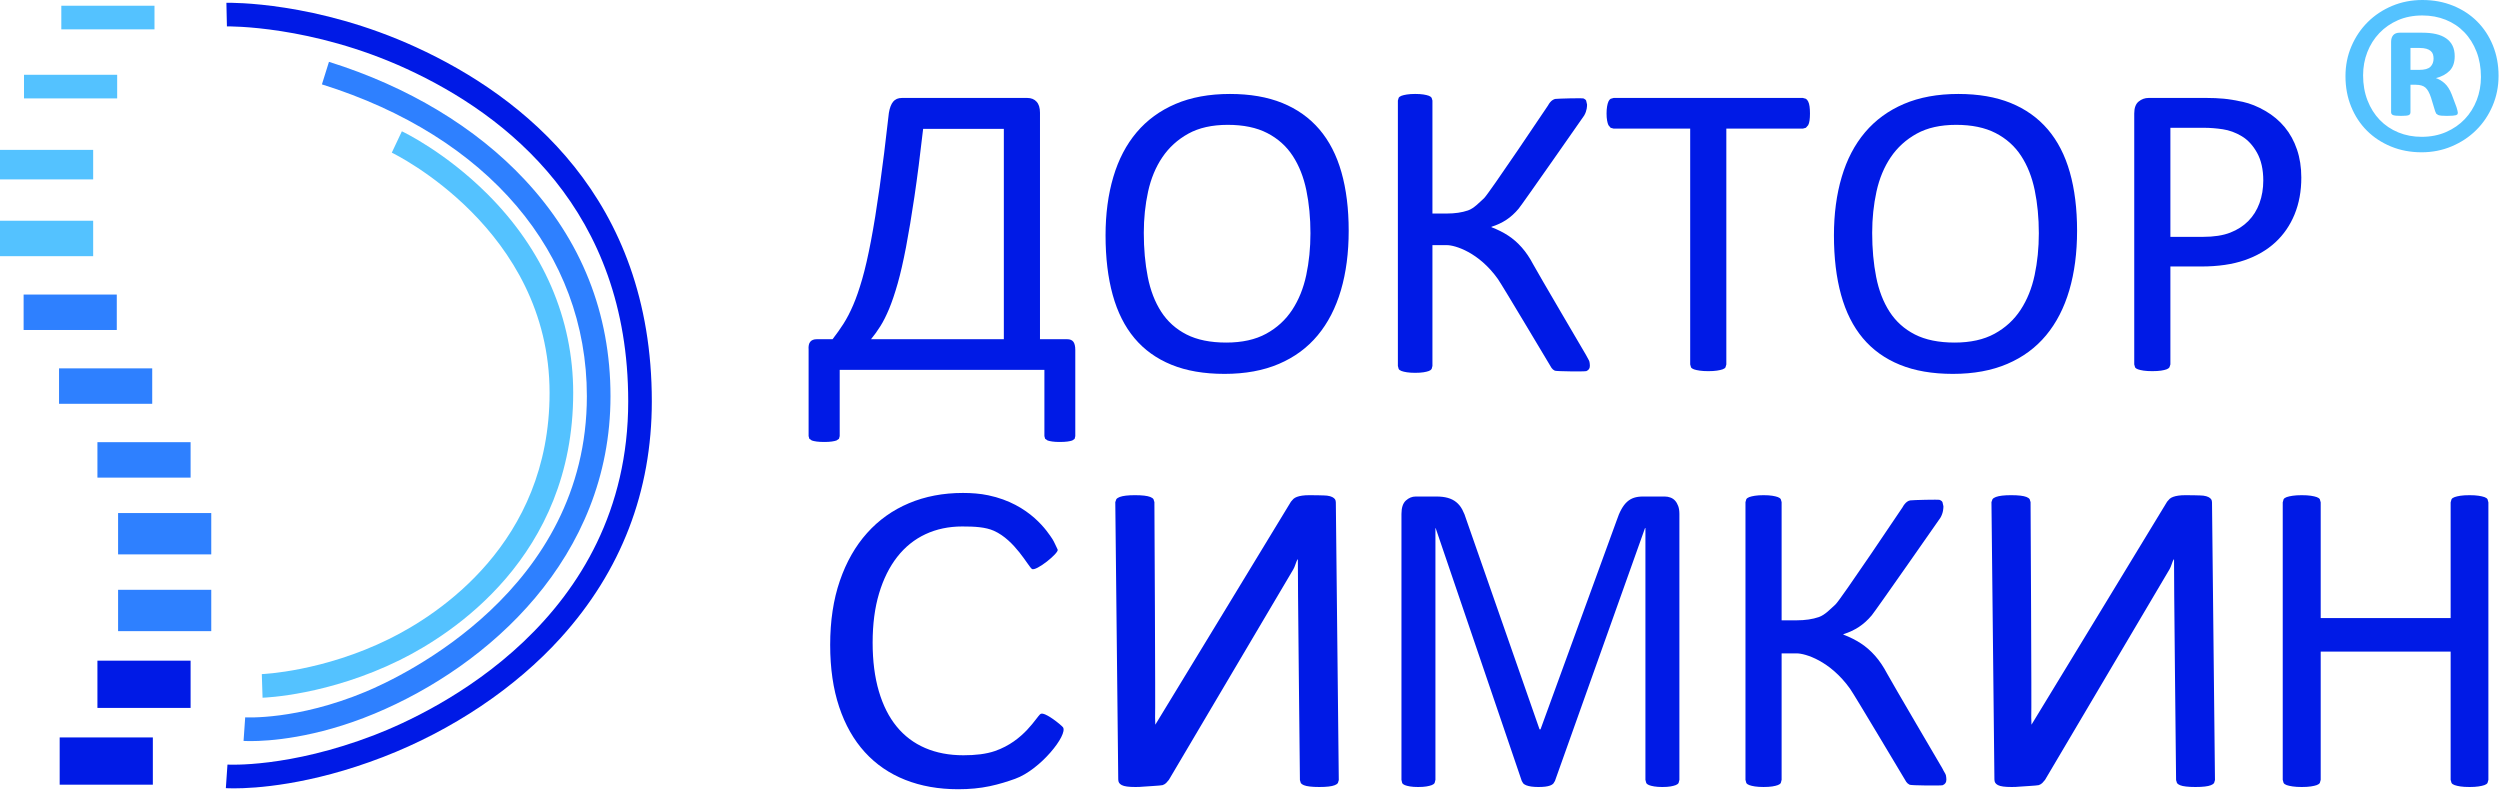
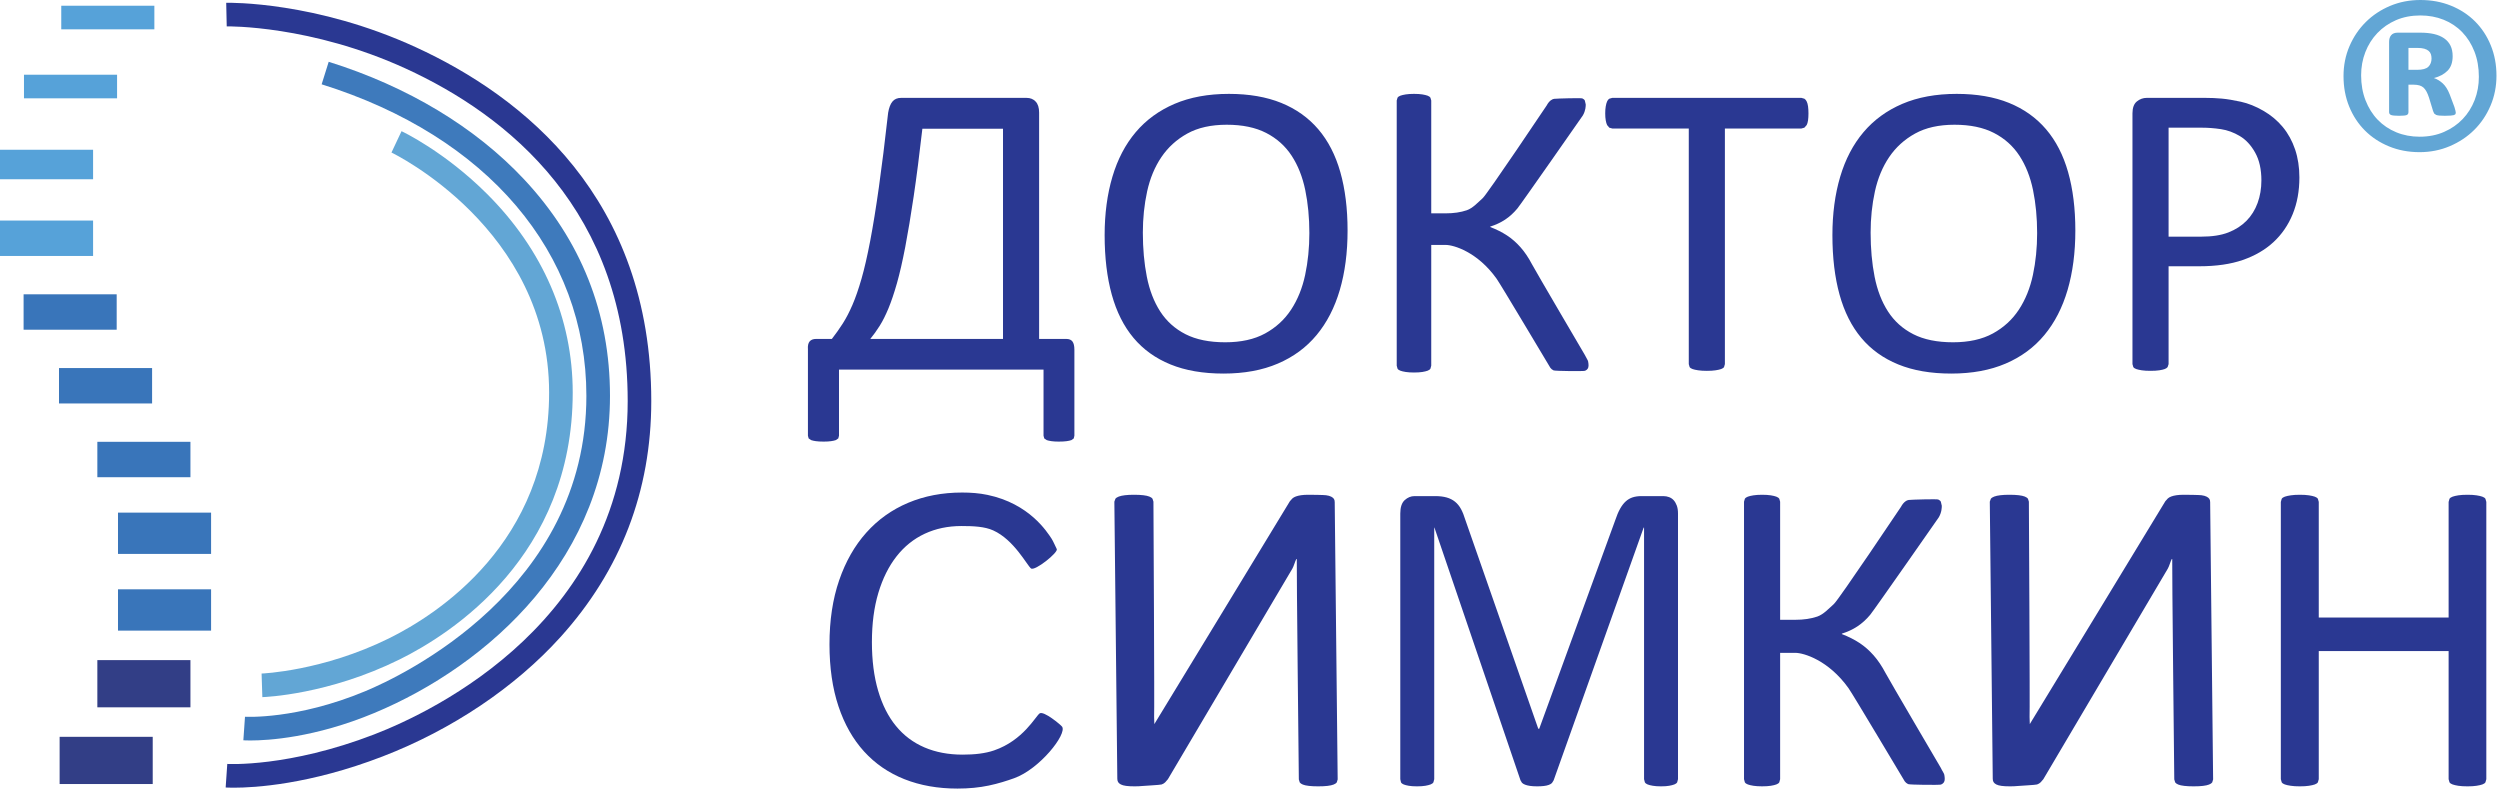
- <svg xmlns="http://www.w3.org/2000/svg" width="1199" height="379" viewBox="0 0 1199 379" fill="none">
-   <path d="M515.708 209.147L515.405 210.454L514.245 211.263C513.674 211.462 512.917 211.628 511.981 211.763C511.037 211.898 509.76 211.969 508.15 211.969C506.804 211.969 505.662 211.898 504.718 211.763C503.781 211.628 503.024 211.462 502.453 211.263L501.248 210.454L500.895 209.147V177.395H402.722V209.147L402.369 210.454L401.159 211.263C400.588 211.462 399.836 211.628 398.892 211.763C397.951 211.898 396.776 211.969 395.365 211.969C393.818 211.969 392.575 211.898 391.637 211.763C390.694 211.628 389.938 211.462 389.367 211.263L388.159 210.454L387.807 209.147V167.721C387.672 165.975 387.941 164.698 388.616 163.891C389.283 163.089 390.328 162.684 391.739 162.684H399.297C401.177 160.265 402.922 157.794 404.54 155.274C406.149 152.752 407.697 149.782 409.171 146.356C410.653 142.929 412.097 138.759 413.508 133.858C414.92 128.95 416.311 122.889 417.691 115.663C419.07 108.44 420.463 99.824 421.874 89.809C423.285 79.801 424.76 67.908 426.307 54.131C426.712 51.713 427.397 49.918 428.374 48.743C429.348 47.563 430.74 46.98 432.556 46.98H492.727C494.542 46.98 496.005 47.563 497.108 48.743C498.218 49.918 498.776 51.682 498.776 54.03V162.684H511.776C513.187 162.684 514.194 163.101 514.804 163.941C515.405 164.782 515.708 166.079 515.708 167.822V209.147ZM481.441 61.793H442.737C441.326 74.225 439.927 85.075 438.554 94.344C437.176 103.623 435.833 111.681 434.526 118.538C433.209 125.389 431.881 131.183 430.541 135.924C429.194 140.66 427.834 144.688 426.461 148.018C425.082 151.341 423.67 154.15 422.227 156.435C420.783 158.718 419.288 160.804 417.742 162.684H481.441V61.793Z" fill="#001AE6" />
-   <path d="M646.833 110.675C646.833 121.221 645.589 130.731 643.105 139.198C640.617 147.667 636.909 154.873 631.968 160.819C627.029 166.765 620.831 171.334 613.369 174.522C605.915 177.718 597.209 179.315 587.271 179.315C577.456 179.315 568.974 177.852 561.819 174.926C554.66 172.007 548.746 167.753 544.081 162.18C539.411 156.604 535.934 149.682 533.65 141.418C531.366 133.15 530.224 123.64 530.224 112.894C530.224 102.61 531.462 93.274 533.951 84.871C536.434 76.472 540.168 69.333 545.14 63.455C550.111 57.58 556.322 53.044 563.784 49.849C571.245 46.66 579.944 45.062 589.887 45.062C599.499 45.062 607.859 46.506 614.986 49.392C622.108 52.285 628.037 56.501 632.778 62.044C637.511 67.587 641.039 74.44 643.356 82.607C645.671 90.767 646.833 100.127 646.833 110.675ZM628.491 111.887C628.491 104.496 627.836 97.625 626.529 91.275C625.22 84.922 623.037 79.412 619.983 74.741C616.93 70.077 612.849 66.427 607.755 63.808C602.656 61.184 596.342 59.876 588.829 59.876C581.311 59.876 575.005 61.288 569.903 64.11C564.804 66.932 560.659 70.699 557.477 75.401C554.288 80.105 552.005 85.597 550.624 91.876C549.253 98.165 548.566 104.767 548.566 111.683C548.566 119.343 549.201 126.399 550.478 132.847C551.754 139.302 553.898 144.858 556.918 149.528C559.941 154.197 563.982 157.829 569.051 160.416C574.118 163 580.477 164.296 588.124 164.296C595.707 164.296 602.085 162.885 607.25 160.063C612.42 157.238 616.577 153.428 619.734 148.624C622.884 143.817 625.136 138.256 626.475 131.941C627.818 125.63 628.491 118.939 628.491 111.887Z" fill="#001AE6" />
-   <path d="M868.064 54.436C868.064 55.713 867.996 56.821 867.867 57.764C867.726 58.701 867.514 59.459 867.206 60.03L866.095 61.286L864.64 61.689H827.949V174.779L827.544 176.19C827.276 176.593 826.806 176.908 826.139 177.144C825.466 177.383 824.574 177.581 823.463 177.748C822.354 177.916 820.963 178.005 819.281 178.005C817.672 178.005 816.291 177.916 815.149 177.748C814.007 177.581 813.103 177.383 812.43 177.144C811.755 176.908 811.288 176.593 811.018 176.19L810.613 174.779V61.689H773.929L772.467 61.286L771.409 60.03C771.139 59.459 770.921 58.701 770.754 57.764C770.587 56.821 770.505 55.713 770.505 54.436C770.505 53.159 770.587 52.035 770.754 51.06C770.921 50.085 771.139 49.295 771.409 48.692C771.678 48.083 772.03 47.646 772.467 47.377L773.929 46.973H864.64L866.095 47.377C866.539 47.646 866.904 48.083 867.206 48.692C867.514 49.295 867.726 50.085 867.867 51.06C867.996 52.035 868.064 53.159 868.064 54.436Z" fill="#001AE6" />
-   <path d="M996.166 110.675C996.166 121.221 994.922 130.731 992.44 139.198C989.95 147.667 986.242 154.873 981.301 160.819C976.361 166.765 970.164 171.334 962.702 174.522C955.247 177.718 946.542 179.315 936.604 179.315C926.789 179.315 918.306 177.852 911.154 174.926C903.995 172.007 898.079 167.753 893.414 162.18C888.744 156.604 885.266 149.682 882.983 141.418C880.698 133.15 879.556 123.64 879.556 112.894C879.556 102.61 880.795 93.274 883.284 84.871C885.767 76.472 889.502 69.333 894.475 63.455C899.446 57.58 905.655 53.044 913.116 49.849C920.579 46.66 929.278 45.062 939.222 45.062C948.827 45.062 957.192 46.506 964.319 49.392C971.441 52.285 977.369 56.501 982.11 62.044C986.844 67.587 990.374 74.44 992.689 82.607C995.006 90.767 996.166 100.127 996.166 110.675ZM977.824 111.887C977.824 104.496 977.17 97.625 975.862 91.275C974.552 84.922 972.372 79.412 969.318 74.741C966.262 70.077 962.184 66.427 957.082 63.808C951.989 61.184 945.677 59.876 938.164 59.876C930.644 59.876 924.337 61.288 919.238 64.11C914.136 66.932 909.992 70.699 906.804 75.401C903.621 80.105 901.338 85.597 899.959 91.876C898.586 98.165 897.898 104.767 897.898 111.683C897.898 119.343 898.535 126.399 899.812 132.847C901.089 139.302 903.231 144.858 906.253 149.528C909.274 154.197 913.316 157.829 918.385 160.416C923.446 163 929.811 164.296 937.458 164.296C945.039 164.296 951.412 162.885 956.583 160.063C961.747 157.238 965.91 153.428 969.067 148.624C972.218 143.817 974.468 138.256 975.81 131.941C977.151 125.63 977.824 118.939 977.824 111.887Z" fill="#001AE6" />
-   <path d="M1103.71 85.175C1103.71 91.693 1102.63 97.571 1100.48 102.812C1098.33 108.053 1095.26 112.525 1091.26 116.221C1087.26 119.915 1082.36 122.771 1076.54 124.786C1070.73 126.799 1063.8 127.806 1055.73 127.806H1040.92V174.775L1040.46 176.186C1040.16 176.592 1039.69 176.911 1039.05 177.142C1038.41 177.38 1037.54 177.579 1036.43 177.752C1035.32 177.919 1033.93 178.003 1032.25 178.003C1030.57 178.003 1029.17 177.919 1028.07 177.752C1026.96 177.579 1026.07 177.38 1025.39 177.142C1024.73 176.911 1024.25 176.592 1023.99 176.186L1023.58 174.775V54.431C1023.58 51.751 1024.29 49.832 1025.7 48.691C1027.11 47.548 1028.68 46.977 1030.44 46.977H1058.36C1061.17 46.977 1063.88 47.092 1066.47 47.33C1069.05 47.567 1072.11 48.068 1075.64 48.838C1079.17 49.615 1082.76 51.059 1086.42 53.175C1090.08 55.291 1093.19 57.896 1095.75 60.989C1098.3 64.074 1100.26 67.655 1101.64 71.721C1103.02 75.784 1103.71 80.274 1103.71 85.175ZM1085.47 86.586C1085.47 81.281 1084.47 76.842 1082.49 73.281C1080.51 69.721 1078.06 67.071 1075.13 65.32C1072.21 63.574 1069.19 62.464 1066.06 61.995C1062.94 61.528 1059.9 61.289 1056.94 61.289H1040.92V113.596H1056.54C1061.78 113.596 1066.13 112.928 1069.59 111.582C1073.05 110.24 1075.95 108.375 1078.31 105.986C1080.66 103.601 1082.44 100.746 1083.65 97.423C1084.86 94.094 1085.47 90.482 1085.47 86.586Z" fill="#001AE6" />
-   <path d="M1198.31 36.332C1198.31 41.464 1197.35 46.27 1195.44 50.742C1193.53 55.219 1190.92 59.095 1187.6 62.379C1184.29 65.67 1180.37 68.263 1175.87 70.173C1171.37 72.086 1166.54 73.036 1161.41 73.036C1156.09 73.036 1151.19 72.113 1146.72 70.265C1142.25 68.422 1138.4 65.889 1135.17 62.66C1131.95 59.44 1129.43 55.611 1127.62 51.163C1125.8 46.719 1124.89 41.836 1124.89 36.519C1124.89 31.385 1125.85 26.6 1127.76 22.159C1129.67 17.714 1132.28 13.852 1135.6 10.559C1138.91 7.275 1142.81 4.697 1147.28 2.817C1151.76 0.944 1156.59 1.03848e-06 1161.79 1.03848e-06C1167.11 1.03848e-06 1172 0.91 1176.48 2.728C1180.95 4.543 1184.8 7.057 1188.03 10.284C1191.25 13.505 1193.77 17.334 1195.59 21.781C1197.39 26.227 1198.31 31.077 1198.31 36.332ZM1189.86 36.897C1189.86 32.45 1189.15 28.415 1187.74 24.783C1186.33 21.159 1184.38 18.042 1181.87 15.443C1179.37 12.851 1176.4 10.862 1172.96 9.481C1169.52 8.11 1165.79 7.417 1161.79 7.417C1157.47 7.417 1153.58 8.167 1150.1 9.669C1146.63 11.177 1143.64 13.236 1141.14 15.867C1138.63 18.497 1136.71 21.544 1135.36 25.021C1134.01 28.491 1133.34 32.2 1133.34 36.146C1133.34 40.527 1134.05 44.531 1135.46 48.162C1136.86 51.788 1138.82 54.905 1141.32 57.503C1143.82 60.094 1146.8 62.103 1150.24 63.509C1153.68 64.92 1157.41 65.62 1161.41 65.62C1165.73 65.62 1169.64 64.855 1173.15 63.323C1176.65 61.788 1179.64 59.722 1182.11 57.126C1184.58 54.526 1186.49 51.491 1187.84 48.021C1189.18 44.544 1189.86 40.836 1189.86 36.897ZM1178.78 54.072L1178.64 54.777L1177.93 55.244C1177.56 55.341 1177.02 55.417 1176.34 55.483C1175.65 55.547 1174.71 55.579 1173.52 55.579C1172.46 55.579 1171.6 55.547 1170.94 55.483C1170.28 55.417 1169.75 55.308 1169.34 55.156L1168.41 54.494L1167.89 53.321L1165.92 46.846C1165.17 44.532 1164.28 42.92 1163.24 42.008C1162.21 41.105 1160.66 40.649 1158.6 40.649H1156.06V53.795C1156.06 54.481 1155.8 54.95 1155.26 55.199C1154.73 55.45 1153.49 55.579 1151.55 55.579C1149.62 55.579 1148.33 55.45 1147.7 55.199C1147.08 54.95 1146.77 54.481 1146.77 53.795V20.094C1146.77 18.715 1147.11 17.636 1147.8 16.855C1148.49 16.07 1149.52 15.68 1150.9 15.68H1161.69C1164.19 15.68 1166.4 15.897 1168.31 16.334C1170.22 16.778 1171.85 17.464 1173.19 18.4C1174.53 19.344 1175.55 20.512 1176.24 21.922C1176.93 23.327 1177.28 25.009 1177.28 26.946C1177.28 29.947 1176.46 32.284 1174.84 33.938C1173.21 35.595 1171.02 36.767 1168.27 37.46C1169.77 37.961 1171.17 38.801 1172.49 39.996C1173.8 41.181 1174.93 42.966 1175.87 45.346L1178.12 51.351C1178.56 52.793 1178.78 53.699 1178.78 54.072ZM1167.14 28.067C1167.14 27.382 1167.04 26.728 1166.86 26.098C1166.67 25.476 1166.31 24.925 1165.78 24.455C1165.25 23.988 1164.54 23.628 1163.67 23.38C1162.79 23.128 1161.69 23 1160.38 23H1156.06V33.516H1160.19C1162.82 33.516 1164.64 33.014 1165.64 32.014C1166.64 31.014 1167.14 29.697 1167.14 28.067Z" fill="#54C2FF" />
-   <path d="M486.816 373.53C483.229 374.814 479.208 376.103 474.621 377.066C470.033 378.035 465.016 378.517 459.575 378.517C450.176 378.517 441.689 377.014 434.126 374.012C426.555 371.01 420.101 366.583 414.769 360.726C409.438 354.868 405.332 347.637 402.464 339.028C399.59 330.419 398.152 320.506 398.152 309.293C398.152 297.788 399.699 287.536 402.797 278.537C405.891 269.534 410.241 261.907 415.834 255.659C421.423 249.403 428.121 244.636 435.915 241.351C443.704 238.065 452.339 236.418 461.814 236.418C465.992 236.418 470.065 236.719 474.004 237.548C494.175 241.768 502.605 255.357 504.735 258.525C505.531 259.713 506.77 262.664 507.249 263.555C508.089 265.12 496.768 274.25 494.895 272.859C493.021 271.466 486.798 259.115 476.717 254.586C472.651 252.758 467.403 252.494 461.481 252.494C455.034 252.494 449.164 253.727 443.877 256.189C438.59 258.654 434.073 262.286 430.326 267.065C426.573 271.856 423.675 277.694 421.608 284.585C419.542 291.483 418.516 299.361 418.516 308.221C418.516 317.003 419.51 324.772 421.499 331.528C423.481 338.278 426.33 343.923 430.045 348.452C433.753 352.995 438.309 356.421 443.71 358.743C449.106 361.066 455.22 362.226 462.045 362.226C467.813 362.226 472.895 361.662 477.166 360.192C491.217 355.35 497.074 343.789 499.026 342.429C500.975 341.074 509.181 347.914 509.803 348.799C512.279 352.34 499.026 369.155 486.816 373.53Z" fill="#001AE6" />
-   <path d="M642.083 374.121L641.647 375.566C641.358 375.961 640.845 376.301 640.121 376.586C639.395 376.873 638.434 377.085 637.233 377.225C636.033 377.374 634.525 377.444 632.704 377.444C630.959 377.444 629.47 377.374 628.238 377.225C627 377.085 626.038 376.873 625.345 376.586C624.652 376.301 624.165 375.961 623.875 375.566L623.44 374.121C623.44 374.121 622.31 270.259 622.459 268.328H622.241C621.657 269.329 621.021 271.819 620.328 272.961C619.635 274.103 560.587 374.025 560.587 374.025L559.278 375.527C558.841 375.956 558.277 376.296 557.584 376.545C556.891 376.796 549.14 377.175 548.199 377.284C547.247 377.387 546.05 377.444 544.598 377.444C542.925 377.444 541.557 377.374 540.506 377.225C539.453 377.085 538.621 376.855 537.997 376.532C537.382 376.207 536.945 375.834 536.694 375.405C536.438 374.975 536.311 374.441 536.311 373.802L534.893 240.812L535.387 239.421C535.713 238.989 536.258 238.636 537.022 238.348C537.786 238.065 538.768 237.847 539.967 237.707C541.167 237.566 542.598 237.489 544.272 237.489C546.087 237.489 547.595 237.566 548.795 237.707C549.994 237.847 550.955 238.065 551.688 238.348C552.413 238.636 552.92 238.989 553.215 239.421L553.651 240.812C553.651 240.812 554.197 342.056 553.978 344.129L554.087 347.561C555.25 345.776 619.141 240.601 619.141 240.601L620.34 239.26C620.777 238.868 621.342 238.547 622.035 238.296C622.72 238.047 623.543 237.847 624.485 237.707C625.429 237.566 626.629 237.489 628.084 237.489C629.759 237.489 635.418 237.566 636.47 237.707C637.523 237.847 638.363 238.078 638.979 238.4C639.594 238.72 640.031 239.081 640.287 239.478C640.538 239.87 640.665 240.382 640.665 241.03L642.083 374.121Z" fill="#001AE6" />
-   <path d="M1062.3 374.121L1061.86 375.566C1061.57 375.961 1061.06 376.301 1060.33 376.586C1059.61 376.873 1058.64 377.085 1057.44 377.225C1056.24 377.374 1054.74 377.444 1052.91 377.444C1051.17 377.444 1049.68 377.374 1048.45 377.225C1047.21 377.085 1046.25 376.873 1045.56 376.586C1044.86 376.301 1044.38 375.961 1044.09 375.566L1043.65 374.121C1043.65 374.121 1042.52 270.259 1042.67 268.328H1042.45C1041.87 269.329 1041.23 271.819 1040.54 272.961C1039.85 274.103 980.797 374.025 980.797 374.025L979.49 375.527C979.053 375.956 978.487 376.296 977.794 376.545C977.101 376.796 969.353 377.175 968.408 377.284C967.46 377.387 966.26 377.444 964.81 377.444C963.135 377.444 961.769 377.374 960.716 377.225C959.665 377.085 958.831 376.855 958.208 376.532C957.592 376.207 957.155 375.834 956.906 375.405C956.65 374.975 956.521 374.441 956.521 373.802L955.103 240.812L955.597 239.421C955.925 238.989 956.47 238.636 957.234 238.348C957.996 238.065 958.978 237.847 960.178 237.707C961.379 237.566 962.808 237.489 964.482 237.489C966.297 237.489 967.805 237.566 969.005 237.707C970.206 237.847 971.168 238.065 971.898 238.348C972.625 238.636 973.132 238.989 973.426 239.421L973.862 240.812C973.862 240.812 974.408 342.056 974.19 344.129L974.3 347.561C975.46 345.776 1039.35 240.601 1039.35 240.601L1040.55 239.26C1040.99 238.868 1041.55 238.547 1042.25 238.296C1042.93 238.047 1043.75 237.847 1044.7 237.707C1045.64 237.566 1046.84 237.489 1048.3 237.489C1049.97 237.489 1055.63 237.566 1056.68 237.707C1057.73 237.847 1058.57 238.078 1059.19 238.4C1059.81 238.72 1060.24 239.081 1060.5 239.478C1060.75 239.87 1060.88 240.382 1060.88 241.03L1062.3 374.121Z" fill="#001AE6" />
-   <path d="M805.44 374.014L805.049 375.514C804.786 375.946 804.336 376.286 803.681 376.534C803.034 376.786 802.201 376.996 801.194 377.176C800.186 377.357 798.872 377.446 797.241 377.446C795.747 377.446 794.463 377.357 793.391 377.176C792.313 376.996 791.468 376.786 790.851 376.534C790.229 376.286 789.793 375.946 789.536 375.514L789.145 374.014V253.247H788.953L745.75 374.552L744.948 375.836C744.601 376.194 744.094 376.497 743.433 376.747C742.766 376.996 741.977 377.176 741.06 377.278C740.149 377.387 739.057 377.446 737.793 377.446C736.466 377.446 735.331 377.369 734.38 377.227C733.438 377.088 732.642 376.887 732.014 376.638C731.385 376.387 730.891 376.085 730.545 375.727L729.84 374.552L688.528 253.247H688.432V374.014L688.041 375.514C687.785 375.946 687.329 376.286 686.675 376.534C686.027 376.786 685.18 376.996 684.14 377.176C683.101 377.357 681.767 377.446 680.138 377.446C678.579 377.446 677.277 377.357 676.237 377.176C675.198 376.996 674.364 376.786 673.747 376.534C673.125 376.286 672.709 375.946 672.478 375.514L672.138 374.014V246.491C672.138 243.496 672.843 241.351 674.254 240.062C675.665 238.78 677.238 238.131 678.97 238.131H688.973C691.025 238.131 692.82 238.348 694.36 238.78C695.9 239.21 697.248 239.883 698.403 240.814C699.558 241.744 700.52 242.925 701.29 244.348C702.059 245.779 702.733 247.46 703.31 249.384L738.364 349.795H738.834L775.314 249.706C776.019 247.562 776.788 245.74 777.622 244.245C778.456 242.744 779.374 241.545 780.369 240.653C781.362 239.761 782.466 239.12 783.684 238.722C784.904 238.331 786.315 238.131 787.92 238.131H798.415C799.377 238.131 800.288 238.298 801.155 238.621C802.021 238.94 802.757 239.44 803.368 240.113C803.978 240.794 804.478 241.654 804.863 242.687C805.247 243.727 805.44 244.99 805.44 246.491V374.014Z" fill="#001AE6" />
-   <path d="M933.477 373.904C933.477 374.547 933.343 375.087 933.074 375.516C932.804 375.946 932.348 376.298 931.714 376.587C931.079 376.869 916.593 376.729 915.886 376.369C915.18 376.016 914.641 375.567 914.27 375.034C913.904 374.496 889.481 333.397 887.293 330.332C877.694 316.878 865.756 313.362 861.72 313.362H854.463V374.014L854.066 375.516C853.797 375.946 853.321 376.286 852.654 376.529C851.981 376.786 851.088 376.998 849.979 377.178C848.87 377.351 847.476 377.44 845.797 377.44C844.185 377.44 842.807 377.351 841.664 377.178C840.522 376.998 839.618 376.786 838.944 376.529C838.271 376.286 837.802 375.946 837.532 375.516L837.129 374.014V240.815L837.532 239.422C837.802 238.993 838.271 238.653 838.944 238.402C839.618 238.152 840.522 237.94 841.664 237.76C842.807 237.581 844.185 237.491 845.797 237.491C847.476 237.491 848.87 237.581 849.979 237.76C851.088 237.94 851.981 238.152 852.654 238.402C853.321 238.653 853.797 238.993 854.066 239.422L854.463 240.815V297.503H861.72C865.756 297.503 869.283 296.982 872.306 295.95C875.326 294.91 878.001 291.941 880.319 289.868C882.633 287.796 912.46 243.303 912.46 243.303C913.813 240.737 915.437 240.069 916.193 239.98C917.714 239.801 929.712 239.48 930.353 239.762C930.988 240.052 931.411 240.41 931.61 240.834L932.059 242.772C932.059 243.561 932.059 245.871 930.604 248.34C930.604 248.34 899.584 292.838 897.704 295.091C895.824 297.342 893.773 299.202 891.559 300.665C889.339 302.129 886.849 303.289 884.098 304.149V304.36C887.253 305.573 890.057 306.985 892.514 308.595C894.965 310.2 897.23 312.182 899.316 314.543C901.4 316.898 903.31 319.738 905.062 323.063C906.808 326.38 931.515 368.445 931.515 368.445C932.382 370.25 933.145 371.173 933.279 371.922C933.413 372.674 933.477 373.333 933.477 373.904Z" fill="#001AE6" />
-   <path d="M762.5 175.424C762.5 176.041 762.371 176.553 762.115 176.957C761.859 177.368 761.422 177.713 760.813 177.983C760.203 178.259 746.366 178.125 745.691 177.78C745.012 177.44 744.498 177.015 744.146 176.503C743.793 175.987 720.453 136.712 718.367 133.788C709.195 120.923 697.78 117.567 693.931 117.567H686.996V175.526L686.611 176.957C686.347 177.368 685.898 177.695 685.264 177.932C684.616 178.175 683.769 178.376 682.71 178.548C681.645 178.716 680.317 178.805 678.713 178.805C677.167 178.805 675.853 178.716 674.761 178.548C673.67 178.376 672.804 178.175 672.162 177.932C671.522 177.695 671.065 177.368 670.809 176.957L670.424 175.526V48.236L670.809 46.906C671.065 46.498 671.522 46.17 672.162 45.932C672.804 45.696 673.67 45.49 674.761 45.316C675.853 45.15 677.167 45.058 678.713 45.058C680.317 45.058 681.645 45.15 682.71 45.316C683.769 45.49 684.616 45.696 685.264 45.932C685.898 46.17 686.347 46.498 686.611 46.906L686.996 48.236V102.407H693.931C697.78 102.407 701.149 101.915 704.042 100.926C706.928 99.938 709.481 97.096 711.696 95.114C713.916 93.138 742.414 50.614 742.414 50.614C743.709 48.165 745.263 47.523 745.981 47.44C747.437 47.266 758.902 46.965 759.511 47.234C760.128 47.51 760.523 47.85 760.717 48.261L761.147 50.109C761.147 50.865 761.147 53.066 759.755 55.427C759.755 55.427 730.108 97.956 728.313 100.105C726.516 102.255 724.559 104.031 722.443 105.43C720.319 106.828 717.945 107.938 715.308 108.76V108.966C718.329 110.126 721.012 111.473 723.354 113.007C725.694 114.547 727.864 116.438 729.852 118.692C731.846 120.943 733.676 123.657 735.343 126.832C737.012 130.009 760.627 170.208 760.627 170.208C761.455 171.927 762.18 172.813 762.308 173.531C762.438 174.244 762.5 174.879 762.5 175.424Z" fill="#001AE6" />
-   <path d="M1193.43 374.014L1193.01 375.514C1192.73 375.946 1192.23 376.286 1191.53 376.534C1190.82 376.786 1189.89 376.996 1188.72 377.176C1187.56 377.357 1186.13 377.446 1184.44 377.446C1182.6 377.446 1181.12 377.357 1179.99 377.176C1178.86 376.996 1177.94 376.786 1177.24 376.534C1176.53 376.286 1176.04 375.946 1175.76 375.514L1175.33 374.014V312.5H1113.01V374.014L1112.58 375.514C1112.29 375.946 1111.8 376.286 1111.1 376.534C1110.39 376.786 1109.46 376.996 1108.29 377.176C1107.13 377.357 1105.67 377.446 1103.9 377.446C1102.21 377.446 1100.77 377.357 1099.57 377.176C1098.37 376.996 1097.41 376.786 1096.7 376.534C1096 376.286 1095.5 375.946 1095.22 375.514L1094.8 374.014V240.923L1095.22 239.421C1095.5 238.991 1096 238.651 1096.7 238.402C1097.41 238.151 1098.37 237.94 1099.57 237.76C1100.77 237.58 1102.21 237.491 1103.9 237.491C1105.67 237.491 1107.13 237.58 1108.29 237.76C1109.46 237.94 1110.39 238.151 1111.1 238.402C1111.8 238.651 1112.29 238.991 1112.58 239.421L1113.01 240.923V296.43H1175.33V240.923L1175.76 239.421C1176.04 238.991 1176.53 238.651 1177.24 238.402C1177.94 238.151 1178.86 237.94 1179.99 237.76C1181.12 237.58 1182.6 237.491 1184.44 237.491C1186.13 237.491 1187.56 237.58 1188.72 237.76C1189.89 237.94 1190.82 238.151 1191.53 238.402C1192.23 238.651 1192.73 238.991 1193.01 239.421L1193.43 240.923V374.014Z" fill="#001AE6" />
-   <path d="M112.261 378.094C109.921 378.094 108.566 378.011 108.317 377.992L109.093 366.694C109.375 366.707 138.457 368.387 179.6 352.514C208.142 341.507 301.291 297.424 301.291 192.504C301.291 100.998 243.409 55.238 194.863 32.962C149.222 12.022 109.221 12.65 108.829 12.665L108.58 1.34C110.324 1.307 151.603 0.647 199.584 22.665C251.146 46.327 312.613 94.993 312.613 192.504C312.613 235.681 297.941 273.81 269.007 305.817C247.214 329.933 216.907 350.271 183.673 363.088C148.504 376.658 121.943 378.094 112.261 378.094Z" fill="#001AE6" />
-   <path d="M120.201 355.43C118.193 355.43 117.018 355.351 116.808 355.339L117.597 344.042C117.833 344.055 142.411 345.491 175.305 331.781C193.03 324.397 281.462 282.837 281.462 190.017C281.462 121.281 233.956 65.369 154.39 40.47L157.771 29.659C195.68 41.521 228.097 61.026 251.528 86.052C278.909 115.307 292.793 150.285 292.793 190.017C292.793 267.492 234.354 319.446 179.662 342.24C151.054 354.166 128.49 355.43 120.201 355.43Z" fill="#2E80FF" />
-   <path d="M125.924 334.625L125.564 323.301C125.848 323.296 154.909 322.141 186.782 306.377C209.872 294.957 263.577 260.614 263.577 188.433C263.577 109.816 188.662 73.574 187.906 73.216L192.736 62.97C193.583 63.368 213.585 72.927 233.783 93.084C260.683 119.941 274.907 152.91 274.907 188.433C274.907 266.966 216.788 304.176 191.807 316.532C157.617 333.437 127.201 334.585 125.924 334.625Z" fill="#54C2FF" />
-   <path d="M74.092 14.079H29.408V2.75H74.092V14.079Z" fill="#54C2FF" />
-   <path d="M56.194 47.196H11.51V35.866H56.194V47.196Z" fill="#54C2FF" />
-   <path d="M44.684 86.042H0V71.882H44.684V86.042Z" fill="#54C2FF" />
-   <path d="M44.684 122.862H0V105.867H44.684V122.862Z" fill="#54C2FF" />
-   <path d="M56.008 158.263H11.324V141.267H56.008V158.263Z" fill="#2E80FF" />
-   <path d="M73.004 193.663H28.319V176.668H73.004V193.663Z" fill="#2E80FF" />
-   <path d="M91.41 229.066H46.726V212.068H91.41V229.066Z" fill="#2E80FF" />
-   <path d="M101.321 265.883H56.636V246.06H101.321V265.883Z" fill="#2E80FF" />
-   <path d="M101.321 302.696H56.636V282.871H101.321V302.696Z" fill="#2E80FF" />
-   <path d="M91.41 339.515H46.726V316.855H91.41V339.515Z" fill="#001AE6" />
-   <path d="M73.304 376.334H28.619V353.674H73.304V376.334Z" fill="#001AE6" />
+ <svg xmlns="http://www.w3.org/2000/svg" width="576" height="182" viewBox="0 0 576 182" fill="none">
+   <path d="M247.54 100.39L247.394 101.018L246.838 101.406C246.564 101.502 246.2 101.582 245.751 101.646C245.298 101.711 244.685 101.745 243.912 101.745C243.266 101.745 242.717 101.711 242.264 101.646C241.815 101.582 241.452 101.502 241.177 101.406L240.599 101.018L240.43 100.39V85.15H193.306V100.39L193.137 101.018L192.556 101.406C192.282 101.502 191.921 101.582 191.468 101.646C191.016 101.711 190.452 101.745 189.775 101.745C189.032 101.745 188.436 101.711 187.985 101.646C187.533 101.582 187.17 101.502 186.896 101.406L186.316 101.018L186.147 100.39V80.506C186.082 79.668 186.212 79.055 186.536 78.668C186.856 78.283 187.357 78.088 188.035 78.088H191.663C192.565 76.927 193.403 75.741 194.179 74.532C194.951 73.321 195.694 71.895 196.402 70.251C197.113 68.606 197.807 66.604 198.484 64.252C199.161 61.896 199.829 58.987 200.492 55.518C201.153 52.051 201.822 47.915 202.499 43.108C203.176 38.304 203.885 32.596 204.627 25.983C204.821 24.822 205.151 23.961 205.619 23.397C206.087 22.83 206.755 22.55 207.627 22.55H236.509C237.38 22.55 238.082 22.83 238.612 23.397C239.145 23.961 239.413 24.807 239.413 25.934V78.088H245.652C246.33 78.088 246.813 78.289 247.106 78.692C247.394 79.096 247.54 79.718 247.54 80.555V100.39ZM231.092 29.661H212.514C211.836 35.628 211.165 40.836 210.506 45.285C209.844 49.739 209.2 53.607 208.572 56.898C207.94 60.187 207.303 62.968 206.66 65.244C206.013 67.517 205.36 69.45 204.701 71.049C204.039 72.644 203.362 73.992 202.669 75.089C201.976 76.185 201.258 77.186 200.516 78.088H231.092V29.661Z" fill="#2A3892" />
+   <path d="M310.48 53.124C310.48 58.186 309.883 62.75 308.691 66.815C307.497 70.88 305.717 74.338 303.345 77.193C300.974 80.047 298 82.24 294.417 83.77C290.84 85.304 286.661 86.071 281.891 86.071C277.179 86.071 273.108 85.369 269.674 83.964C266.237 82.563 263.399 80.521 261.159 77.846C258.918 75.169 257.249 71.847 256.153 67.88C255.056 63.911 254.508 59.347 254.508 54.188C254.508 49.252 255.102 44.771 256.297 40.738C257.489 36.706 259.281 33.28 261.668 30.458C264.054 27.638 267.035 25.461 270.617 23.927C274.198 22.397 278.374 21.63 283.146 21.63C287.76 21.63 291.773 22.323 295.194 23.708C298.612 25.097 301.458 27.12 303.734 29.781C306.006 32.442 307.699 35.731 308.811 39.651C309.923 43.568 310.48 48.06 310.48 53.124ZM301.676 53.705C301.676 50.157 301.362 46.86 300.734 43.811C300.106 40.762 299.058 38.117 297.592 35.875C296.127 33.636 294.168 31.885 291.723 30.627C289.275 29.368 286.245 28.74 282.638 28.74C279.03 28.74 276.003 29.418 273.554 30.773C271.106 32.127 269.117 33.935 267.589 36.192C266.059 38.45 264.963 41.086 264.3 44.1C263.642 47.119 263.312 50.288 263.312 53.608C263.312 57.284 263.617 60.671 264.23 63.766C264.842 66.865 265.872 69.531 267.321 71.773C268.772 74.014 270.712 75.757 273.145 76.999C275.577 78.24 278.629 78.862 282.3 78.862C285.94 78.862 289.001 78.184 291.481 76.83C293.962 75.474 295.958 73.645 297.473 71.339C298.985 69.032 300.066 66.363 300.709 63.331C301.353 60.302 301.676 57.09 301.676 53.705Z" fill="#2A3892" />
+   <path d="M416.67 26.129C416.67 26.742 416.637 27.274 416.575 27.727C416.508 28.177 416.406 28.54 416.259 28.814L415.725 29.417L415.027 29.611H397.415V83.894L397.221 84.571C397.092 84.765 396.867 84.916 396.546 85.029C396.223 85.144 395.795 85.239 395.262 85.319C394.729 85.4 394.062 85.442 393.254 85.442C392.482 85.442 391.819 85.4 391.271 85.319C390.723 85.239 390.289 85.144 389.966 85.029C389.642 84.916 389.418 84.765 389.288 84.571L389.094 83.894V29.611H371.485L370.784 29.417L370.276 28.814C370.146 28.54 370.041 28.177 369.961 27.727C369.881 27.274 369.842 26.742 369.842 26.129C369.842 25.516 369.881 24.977 369.961 24.509C370.041 24.041 370.146 23.662 370.276 23.372C370.405 23.08 370.574 22.87 370.784 22.741L371.485 22.547H415.027L415.725 22.741C415.938 22.87 416.113 23.08 416.259 23.372C416.406 23.662 416.508 24.041 416.575 24.509C416.637 24.977 416.67 25.516 416.67 26.129Z" fill="#2A3892" />
+   <path d="M478.159 53.124C478.159 58.186 477.562 62.75 476.371 66.815C475.175 70.88 473.396 74.338 471.024 77.193C468.653 80.047 465.678 82.24 462.097 83.77C458.518 85.304 454.34 86.071 449.569 86.071C444.858 86.071 440.787 85.369 437.353 83.964C433.917 82.563 431.077 80.521 428.838 77.846C426.596 75.169 424.927 71.847 423.831 67.88C422.735 63.911 422.187 59.347 422.187 54.188C422.187 49.252 422.781 44.771 423.976 40.738C425.168 36.706 426.961 33.28 429.347 30.458C431.734 27.638 434.714 25.461 438.295 23.927C441.877 22.397 446.053 21.63 450.826 21.63C455.436 21.63 459.452 22.323 462.873 23.708C466.291 25.097 469.137 27.12 471.412 29.781C473.685 32.442 475.379 35.731 476.49 39.651C477.602 43.568 478.159 48.06 478.159 53.124ZM469.355 53.705C469.355 50.157 469.041 46.86 468.413 43.811C467.785 40.762 466.738 38.117 465.272 35.875C463.806 33.636 461.848 31.885 459.399 30.627C456.954 29.368 453.924 28.74 450.318 28.74C446.708 28.74 443.681 29.418 441.234 30.773C438.785 32.127 436.796 33.935 435.266 36.192C433.738 38.45 432.642 41.086 431.98 44.1C431.321 47.119 430.991 50.288 430.991 53.608C430.991 57.284 431.297 60.671 431.909 63.766C432.522 66.865 433.55 69.531 435.001 71.773C436.451 74.014 438.391 75.757 440.825 76.999C443.254 78.24 446.309 78.862 449.98 78.862C453.618 78.862 456.677 78.184 459.159 76.83C461.638 75.474 463.636 73.645 465.152 71.339C466.664 69.032 467.744 66.363 468.388 63.331C469.032 60.302 469.355 57.09 469.355 53.705Z" fill="#2A3892" />
+   <path d="M529.78 40.884C529.78 44.012 529.262 46.834 528.231 49.349C527.199 51.865 525.724 54.012 523.806 55.786C521.887 57.559 519.532 58.93 516.741 59.897C513.951 60.863 510.623 61.347 506.751 61.347H499.641V83.892L499.422 84.569C499.277 84.764 499.049 84.917 498.745 85.028C498.436 85.142 498.021 85.238 497.488 85.321C496.955 85.401 496.284 85.441 495.481 85.441C494.674 85.441 494.002 85.401 493.473 85.321C492.94 85.238 492.512 85.142 492.188 85.028C491.869 84.917 491.641 84.764 491.514 84.569L491.32 83.892V26.127C491.32 24.84 491.659 23.919 492.337 23.371C493.011 22.823 493.768 22.549 494.609 22.549H508.011C509.363 22.549 510.663 22.604 511.903 22.718C513.144 22.832 514.614 23.073 516.307 23.442C518 23.815 519.725 24.508 521.484 25.524C523.239 26.54 524.732 27.79 525.958 29.274C527.184 30.755 528.126 32.474 528.788 34.426C529.447 36.376 529.78 38.531 529.78 40.884ZM521.025 41.561C521.025 39.014 520.548 36.884 519.596 35.175C518.645 33.466 517.468 32.194 516.064 31.353C514.663 30.515 513.209 29.983 511.709 29.757C510.21 29.533 508.75 29.419 507.333 29.419H499.641V54.526H507.14C509.656 54.526 511.743 54.205 513.403 53.559C515.066 52.915 516.458 52.02 517.589 50.873C518.718 49.728 519.571 48.358 520.153 46.763C520.732 45.165 521.025 43.431 521.025 41.561Z" fill="#2A3892" />
+   <path d="M575.186 17.439C575.186 19.902 574.727 22.21 573.812 24.356C572.895 26.505 571.641 28.366 570.049 29.942C568.458 31.522 566.579 32.766 564.417 33.683C562.256 34.601 559.939 35.057 557.476 35.057C554.923 35.057 552.573 34.614 550.424 33.727C548.277 32.843 546.429 31.627 544.883 30.077C543.335 28.531 542.128 26.693 541.257 24.558C540.384 22.425 539.947 20.081 539.947 17.529C539.947 15.065 540.406 12.768 541.324 10.636C542.239 8.503 543.492 6.649 545.087 5.069C546.676 3.492 548.549 2.255 550.694 1.352C552.845 0.453 555.163 7.83121e-06 557.658 7.83121e-06C560.21 7.83121e-06 562.56 0.437 564.709 1.309C566.856 2.181 568.704 3.388 570.252 4.936C571.798 6.482 573.009 8.321 573.88 10.455C574.749 12.589 575.186 14.917 575.186 17.439ZM571.13 17.71C571.13 15.576 570.792 13.639 570.117 11.896C569.44 10.156 568.5 8.66 567.299 7.412C566.098 6.169 564.672 5.214 563.019 4.551C561.369 3.893 559.579 3.56 557.658 3.56C555.584 3.56 553.716 3.92 552.047 4.641C550.381 5.365 548.946 6.353 547.745 7.616C546.544 8.878 545.62 10.341 544.974 12.01C544.326 13.676 544.003 15.456 544.003 17.35C544.003 19.453 544.342 21.375 545.019 23.118C545.694 24.858 546.633 26.355 547.834 27.602C549.035 28.845 550.464 29.809 552.115 30.484C553.768 31.161 555.554 31.498 557.476 31.498C559.551 31.498 561.427 31.131 563.111 30.395C564.793 29.658 566.225 28.666 567.413 27.42C568.599 26.172 569.516 24.716 570.163 23.05C570.806 21.381 571.13 19.601 571.13 17.71ZM565.812 25.954L565.744 26.293L565.408 26.517C565.227 26.564 564.971 26.6 564.642 26.632C564.31 26.662 563.86 26.678 563.29 26.678C562.778 26.678 562.366 26.662 562.052 26.632C561.734 26.6 561.48 26.548 561.285 26.475L560.835 26.157L560.587 25.594L559.641 22.486C559.28 21.375 558.852 20.601 558.356 20.164C557.861 19.731 557.116 19.512 556.127 19.512H554.907V25.822C554.907 26.151 554.782 26.376 554.526 26.495C554.27 26.616 553.676 26.678 552.746 26.678C551.816 26.678 551.2 26.616 550.898 26.495C550.6 26.376 550.448 26.151 550.448 25.822V9.645C550.448 8.983 550.612 8.465 550.944 8.09C551.274 7.714 551.77 7.526 552.432 7.526H557.611C558.813 7.526 559.872 7.631 560.789 7.84C561.704 8.054 562.486 8.383 563.133 8.832C563.776 9.285 564.266 9.846 564.596 10.523C564.925 11.197 565.092 12.004 565.092 12.934C565.092 14.375 564.701 15.496 563.921 16.29C563.139 17.085 562.089 17.648 560.768 17.981C561.488 18.221 562.163 18.625 562.794 19.198C563.425 19.767 563.968 20.624 564.417 21.766L565.498 24.649C565.707 25.34 565.812 25.776 565.812 25.954ZM560.226 13.472C560.226 13.143 560.18 12.829 560.091 12.527C560 12.229 559.829 11.964 559.573 11.739C559.317 11.514 558.979 11.342 558.56 11.222C558.138 11.102 557.611 11.04 556.98 11.04H554.907V16.088H556.891C558.153 16.088 559.025 15.847 559.505 15.367C559.986 14.887 560.226 14.254 560.226 13.472Z" fill="#62A6D5" />
+   <path d="M233.672 179.294C231.95 179.91 230.02 180.529 227.818 180.991C225.616 181.457 223.208 181.688 220.596 181.688C216.085 181.688 212.011 180.967 208.381 179.525C204.747 178.085 201.649 175.959 199.089 173.148C196.531 170.337 194.56 166.865 193.183 162.733C191.804 158.601 191.113 153.843 191.113 148.46C191.113 142.938 191.856 138.017 193.343 133.697C194.828 129.376 196.916 125.715 199.601 122.716C202.283 119.713 205.498 117.425 209.239 115.848C212.978 114.271 217.123 113.48 221.671 113.48C223.676 113.48 225.631 113.625 227.522 114.023C237.204 116.049 241.251 122.571 242.273 124.092C242.655 124.662 243.25 126.078 243.48 126.506C243.883 127.258 238.449 131.64 237.55 130.972C236.65 130.303 233.663 124.375 228.824 122.201C226.873 121.324 224.353 121.197 221.511 121.197C218.417 121.197 215.599 121.789 213.061 122.97C210.523 124.154 208.355 125.897 206.557 128.191C204.755 130.491 203.364 133.293 202.372 136.601C201.38 139.911 200.888 143.693 200.888 147.946C200.888 152.161 201.365 155.89 202.32 159.133C203.271 162.373 204.638 165.083 206.422 167.257C208.202 169.437 210.388 171.082 212.981 172.197C215.571 173.311 218.506 173.868 221.782 173.868C224.55 173.868 226.99 173.598 229.04 172.892C235.784 170.568 238.596 165.018 239.532 164.366C240.468 163.715 244.407 166.999 244.705 167.423C245.894 169.123 239.532 177.194 233.672 179.294Z" fill="#2A3892" />
+   <path d="M308.2 179.578L307.99 180.271C307.851 180.461 307.605 180.624 307.258 180.761C306.909 180.898 306.448 181.001 305.871 181.068C305.295 181.139 304.572 181.173 303.697 181.173C302.86 181.173 302.145 181.139 301.554 181.068C300.959 181.001 300.498 180.898 300.165 180.761C299.833 180.624 299.599 180.461 299.46 180.271L299.251 179.578C299.251 179.578 298.708 129.724 298.78 128.797H298.675C298.395 129.278 298.09 130.473 297.757 131.021C297.424 131.569 269.081 179.532 269.081 179.532L268.453 180.252C268.243 180.459 267.973 180.622 267.64 180.741C267.308 180.862 263.587 181.044 263.135 181.096C262.678 181.145 262.103 181.173 261.407 181.173C260.604 181.173 259.947 181.139 259.443 181.068C258.937 181.001 258.538 180.89 258.238 180.735C257.943 180.579 257.733 180.4 257.613 180.194C257.49 179.987 257.429 179.731 257.429 179.424L256.748 115.589L256.985 114.922C257.142 114.714 257.404 114.545 257.77 114.407C258.137 114.271 258.608 114.166 259.184 114.099C259.76 114.031 260.447 113.994 261.25 113.994C262.122 113.994 262.845 114.031 263.421 114.099C263.997 114.166 264.458 114.271 264.81 114.407C265.158 114.545 265.401 114.714 265.543 114.922L265.752 115.589C265.752 115.589 266.014 164.186 265.909 165.182L265.962 166.829C266.519 165.972 297.187 115.488 297.187 115.488L297.763 114.845C297.973 114.656 298.244 114.502 298.576 114.382C298.905 114.262 299.3 114.166 299.752 114.099C300.206 114.031 300.782 113.994 301.48 113.994C302.284 113.994 305 114.031 305.505 114.099C306.01 114.166 306.414 114.277 306.709 114.432C307.005 114.585 307.214 114.758 307.337 114.949C307.458 115.137 307.519 115.383 307.519 115.694L308.2 179.578Z" fill="#2A3892" />
+   <path d="M509.902 179.578L509.692 180.271C509.554 180.461 509.307 180.624 508.959 180.761C508.611 180.898 508.149 181.001 507.573 181.068C506.997 181.139 506.274 181.173 505.399 181.173C504.561 181.173 503.847 181.139 503.256 181.068C502.662 181.001 502.2 180.898 501.868 180.761C501.535 180.624 501.3 180.461 501.162 180.271L500.953 179.578C500.953 179.578 500.411 129.724 500.481 128.797H500.376C500.096 129.278 499.792 130.473 499.459 131.021C499.127 131.569 470.783 179.532 470.783 179.532L470.155 180.252C469.946 180.459 469.674 180.622 469.341 180.741C469.009 180.862 465.289 181.044 464.836 181.096C464.381 181.145 463.805 181.173 463.109 181.173C462.305 181.173 461.649 181.139 461.144 181.068C460.639 181.001 460.239 180.89 459.94 180.735C459.644 180.579 459.434 180.4 459.315 180.194C459.192 179.987 459.13 179.731 459.13 179.424L458.449 115.589L458.687 114.922C458.844 114.714 459.105 114.545 459.472 114.407C459.838 114.271 460.309 114.166 460.885 114.099C461.462 114.031 462.148 113.994 462.951 113.994C463.823 113.994 464.546 114.031 465.122 114.099C465.699 114.166 466.16 114.271 466.511 114.407C466.86 114.545 467.103 114.714 467.244 114.922L467.454 115.589C467.454 115.589 467.716 164.186 467.611 165.182L467.664 166.829C468.221 165.972 498.889 115.488 498.889 115.488L499.465 114.845C499.675 114.656 499.945 114.502 500.278 114.382C500.608 114.262 501.002 114.166 501.455 114.099C501.907 114.031 502.483 113.994 503.182 113.994C503.986 113.994 506.702 114.031 507.207 114.099C507.712 114.166 508.115 114.277 508.411 114.432C508.707 114.585 508.916 114.758 509.039 114.949C509.159 115.137 509.221 115.383 509.221 115.694L509.902 179.578Z" fill="#2A3892" />
+   <path d="M386.611 179.526L386.423 180.247C386.297 180.454 386.081 180.617 385.767 180.736C385.456 180.857 385.056 180.958 384.573 181.044C384.089 181.131 383.458 181.174 382.676 181.174C381.959 181.174 381.342 181.131 380.828 181.044C380.31 180.958 379.905 180.857 379.608 180.736C379.31 180.617 379.1 180.454 378.977 180.247L378.79 179.526V121.559H378.697L357.96 179.785L357.575 180.401C357.408 180.573 357.165 180.718 356.848 180.839C356.527 180.958 356.149 181.044 355.708 181.093C355.272 181.146 354.747 181.174 354.141 181.174C353.504 181.174 352.959 181.137 352.502 181.069C352.05 181.002 351.668 180.906 351.367 180.786C351.065 180.666 350.827 180.521 350.662 180.349L350.323 179.785L330.494 121.559H330.447V179.526L330.26 180.247C330.137 180.454 329.918 180.617 329.604 180.736C329.293 180.857 328.886 180.958 328.387 181.044C327.889 181.131 327.248 181.174 326.466 181.174C325.718 181.174 325.093 181.131 324.593 181.044C324.095 180.958 323.694 180.857 323.399 180.736C323.1 180.617 322.9 180.454 322.789 180.247L322.626 179.526V118.316C322.626 116.878 322.965 115.848 323.642 115.23C324.319 114.614 325.074 114.303 325.906 114.303H330.707C331.692 114.303 332.554 114.407 333.293 114.614C334.032 114.82 334.679 115.143 335.233 115.59C335.788 116.037 336.249 116.604 336.619 117.287C336.988 117.974 337.312 118.781 337.588 119.704L354.415 167.901H354.64L372.15 119.859C372.489 118.83 372.858 117.955 373.259 117.237C373.659 116.517 374.1 115.941 374.577 115.513C375.054 115.085 375.583 114.778 376.168 114.587C376.754 114.399 377.431 114.303 378.201 114.303H383.239C383.701 114.303 384.138 114.383 384.554 114.538C384.97 114.691 385.323 114.931 385.617 115.254C385.909 115.581 386.149 115.994 386.334 116.489C386.519 116.989 386.611 117.595 386.611 118.316V179.526Z" fill="#2A3892" />
+   <path d="M448.069 179.474C448.069 179.782 448.004 180.041 447.875 180.247C447.746 180.454 447.526 180.623 447.222 180.762C446.917 180.897 439.964 180.83 439.625 180.657C439.286 180.487 439.027 180.272 438.849 180.016C438.673 179.758 426.95 160.031 425.9 158.559C421.292 152.101 415.562 150.413 413.625 150.413H410.142V179.526L409.951 180.247C409.822 180.454 409.594 180.617 409.274 180.734C408.951 180.857 408.522 180.959 407.989 181.045C407.457 181.128 406.788 181.171 405.982 181.171C405.208 181.171 404.547 181.128 403.998 181.045C403.45 180.959 403.016 180.857 402.693 180.734C402.37 180.617 402.144 180.454 402.015 180.247L401.821 179.526V115.591L402.015 114.922C402.144 114.717 402.37 114.553 402.693 114.433C403.016 114.313 403.45 114.211 403.998 114.124C404.547 114.039 405.208 113.995 405.982 113.995C406.788 113.995 407.457 114.039 407.989 114.124C408.522 114.211 408.951 114.313 409.274 114.433C409.594 114.553 409.822 114.717 409.951 114.922L410.142 115.591V142.801H413.625C415.562 142.801 417.255 142.551 418.706 142.056C420.156 141.557 421.44 140.132 422.552 139.136C423.663 138.142 437.98 116.785 437.98 116.785C438.63 115.554 439.409 115.233 439.772 115.19C440.502 115.104 446.261 114.95 446.569 115.086C446.874 115.225 447.077 115.396 447.172 115.6L447.388 116.53C447.388 116.909 447.388 118.018 446.689 119.203C446.689 119.203 431.8 140.562 430.897 141.643C429.995 142.724 429.01 143.617 427.948 144.319C426.882 145.022 425.687 145.579 424.366 145.991V146.093C425.881 146.675 427.227 147.353 428.406 148.125C429.583 148.896 430.67 149.847 431.671 150.98C432.671 152.111 433.588 153.474 434.429 155.07C435.267 156.662 447.127 176.853 447.127 176.853C447.543 177.72 447.909 178.163 447.973 178.523C448.038 178.883 448.069 179.2 448.069 179.474Z" fill="#2A3892" />
+   <path d="M366 84.203C366 84.5 365.938 84.746 365.816 84.939C365.693 85.137 365.483 85.302 365.191 85.432C364.898 85.564 358.256 85.5 357.932 85.334C357.606 85.171 357.359 84.967 357.19 84.721C357.021 84.474 345.818 65.622 344.817 64.218C340.414 58.043 334.935 56.432 333.087 56.432H329.758V84.252L329.573 84.939C329.447 85.137 329.231 85.294 328.927 85.407C328.616 85.524 328.209 85.62 327.701 85.703C327.19 85.784 326.552 85.826 325.782 85.826C325.041 85.826 324.41 85.784 323.885 85.703C323.362 85.62 322.946 85.524 322.638 85.407C322.331 85.294 322.112 85.137 321.989 84.939L321.804 84.252V23.153L321.989 22.515C322.112 22.319 322.331 22.162 322.638 22.047C322.946 21.934 323.362 21.835 323.885 21.751C324.41 21.672 325.041 21.628 325.782 21.628C326.552 21.628 327.19 21.672 327.701 21.751C328.209 21.835 328.616 21.934 328.927 22.047C329.231 22.162 329.447 22.319 329.573 22.515L329.758 23.153V49.155H333.087C334.935 49.155 336.552 48.919 337.94 48.444C339.326 47.97 340.551 46.606 341.615 45.655C342.68 44.706 356.359 24.295 356.359 24.295C356.981 23.119 357.726 22.811 358.071 22.771C358.77 22.688 364.273 22.543 364.565 22.672C364.862 22.805 365.052 22.968 365.144 23.165L365.351 24.052C365.351 24.415 365.351 25.471 364.683 26.605C364.683 26.605 350.452 47.019 349.59 48.05C348.728 49.082 347.789 49.935 346.773 50.606C345.753 51.278 344.614 51.81 343.348 52.205V52.304C344.798 52.86 346.086 53.507 347.21 54.243C348.334 54.983 349.375 55.89 350.329 56.972C351.287 58.053 352.165 59.355 352.965 60.879C353.766 62.404 365.101 81.7 365.101 81.7C365.499 82.525 365.847 82.95 365.908 83.295C365.97 83.637 366 83.942 366 84.203Z" fill="#2A3892" />
+   <path d="M572.848 179.526L572.645 180.247C572.509 180.454 572.272 180.617 571.934 180.736C571.595 180.857 571.148 180.958 570.588 181.044C570.031 181.131 569.344 181.174 568.531 181.174C567.65 181.174 566.939 181.131 566.397 181.044C565.855 180.958 565.414 180.857 565.075 180.736C564.736 180.617 564.5 180.454 564.363 180.247L564.161 179.526V150H534.244V179.526L534.04 180.247C533.902 180.454 533.665 180.617 533.328 180.736C532.99 180.857 532.54 180.958 531.98 181.044C531.423 181.131 530.72 181.174 529.873 181.174C529.061 181.174 528.368 181.131 527.793 181.044C527.216 180.958 526.757 180.857 526.419 180.736C526.08 180.617 525.843 180.454 525.707 180.247L525.504 179.526V115.643L525.707 114.922C525.843 114.716 526.08 114.552 526.419 114.433C526.757 114.312 527.216 114.211 527.793 114.124C528.368 114.038 529.061 113.995 529.873 113.995C530.72 113.995 531.423 114.038 531.98 114.124C532.54 114.211 532.99 114.312 533.328 114.433C533.665 114.552 533.902 114.716 534.04 114.922L534.244 115.643V142.286H564.161V115.643L564.363 114.922C564.5 114.716 564.736 114.552 565.075 114.433C565.414 114.312 565.855 114.211 566.397 114.124C566.939 114.038 567.65 113.995 568.531 113.995C569.344 113.995 570.031 114.038 570.588 114.124C571.148 114.211 571.595 114.312 571.934 114.433C572.272 114.552 572.509 114.716 572.645 114.922L572.848 115.643V179.526Z" fill="#2A3892" />
+   <path d="M53.886 181.485C52.762 181.485 52.112 181.445 51.992 181.436L52.365 176.013C52.5 176.018 66.459 176.826 86.208 169.207C99.908 163.923 144.62 142.763 144.62 92.402C144.62 48.479 116.836 26.514 93.534 15.822C71.626 5.771 52.426 6.072 52.238 6.079L52.119 0.643C52.956 0.627 72.769 0.31 95.8 10.879C120.55 22.237 150.054 45.597 150.054 92.402C150.054 113.127 143.012 131.429 129.123 146.792C118.663 158.368 104.115 168.13 88.163 174.282C71.282 180.796 58.533 181.485 53.886 181.485Z" fill="#2A3892" />
+   <path d="M57.697 170.606C56.733 170.606 56.169 170.568 56.068 170.562L56.447 165.14C56.56 165.146 68.358 165.835 84.147 159.255C92.655 155.71 135.102 135.761 135.102 91.208C135.102 58.215 112.299 31.377 74.108 19.426L75.731 14.236C93.927 19.93 109.487 29.292 120.734 41.305C133.877 55.347 140.541 72.137 140.541 91.208C140.541 128.396 112.49 153.334 86.238 164.275C72.506 169.999 61.676 170.606 57.697 170.606Z" fill="#3E7ABC" />
+   <path d="M60.444 160.62L60.27 155.184C60.407 155.183 74.356 154.628 89.655 147.061C100.738 141.579 126.517 125.095 126.517 90.448C126.517 52.712 90.558 35.315 90.194 35.144L92.513 30.226C92.92 30.417 102.521 35.005 112.215 44.68C125.128 57.572 131.955 73.397 131.955 90.448C131.955 128.144 104.058 146.005 92.067 151.935C75.656 160.05 61.056 160.601 60.444 160.62Z" fill="#62A6D5" />
+   <path d="M35.564 6.758H14.115V1.32H35.564V6.758Z" fill="#56A2D9" />
+   <path d="M26.973 22.654H5.524V17.215H26.973V22.654Z" fill="#56A2D9" />
+   <path d="M21.448 41.3H0V34.503H21.448V41.3Z" fill="#56A2D9" />
+   <path d="M21.448 58.973H0V50.816H21.448V58.973Z" fill="#56A2D9" />
+   <path d="M26.884 75.966H5.436V67.808H26.884V75.966Z" fill="#3975BA" />
+   <path d="M35.042 92.958H13.594V84.8H35.042V92.958Z" fill="#3975BA" />
+   <path d="M43.877 109.951H22.429V101.793H43.877V109.951Z" fill="#3975BA" />
+   <path d="M48.634 127.623H27.186V118.109H48.634V127.623Z" fill="#3975BA" />
+   <path d="M48.634 145.294H27.186V135.778H48.634V145.294Z" fill="#3975BA" />
+   <path d="M43.877 162.967H22.429V152.09H43.877V162.967Z" fill="#323E86" />
+   <path d="M35.186 180.64H13.737V169.763H35.186V180.64Z" fill="#323E86" />
</svg>
